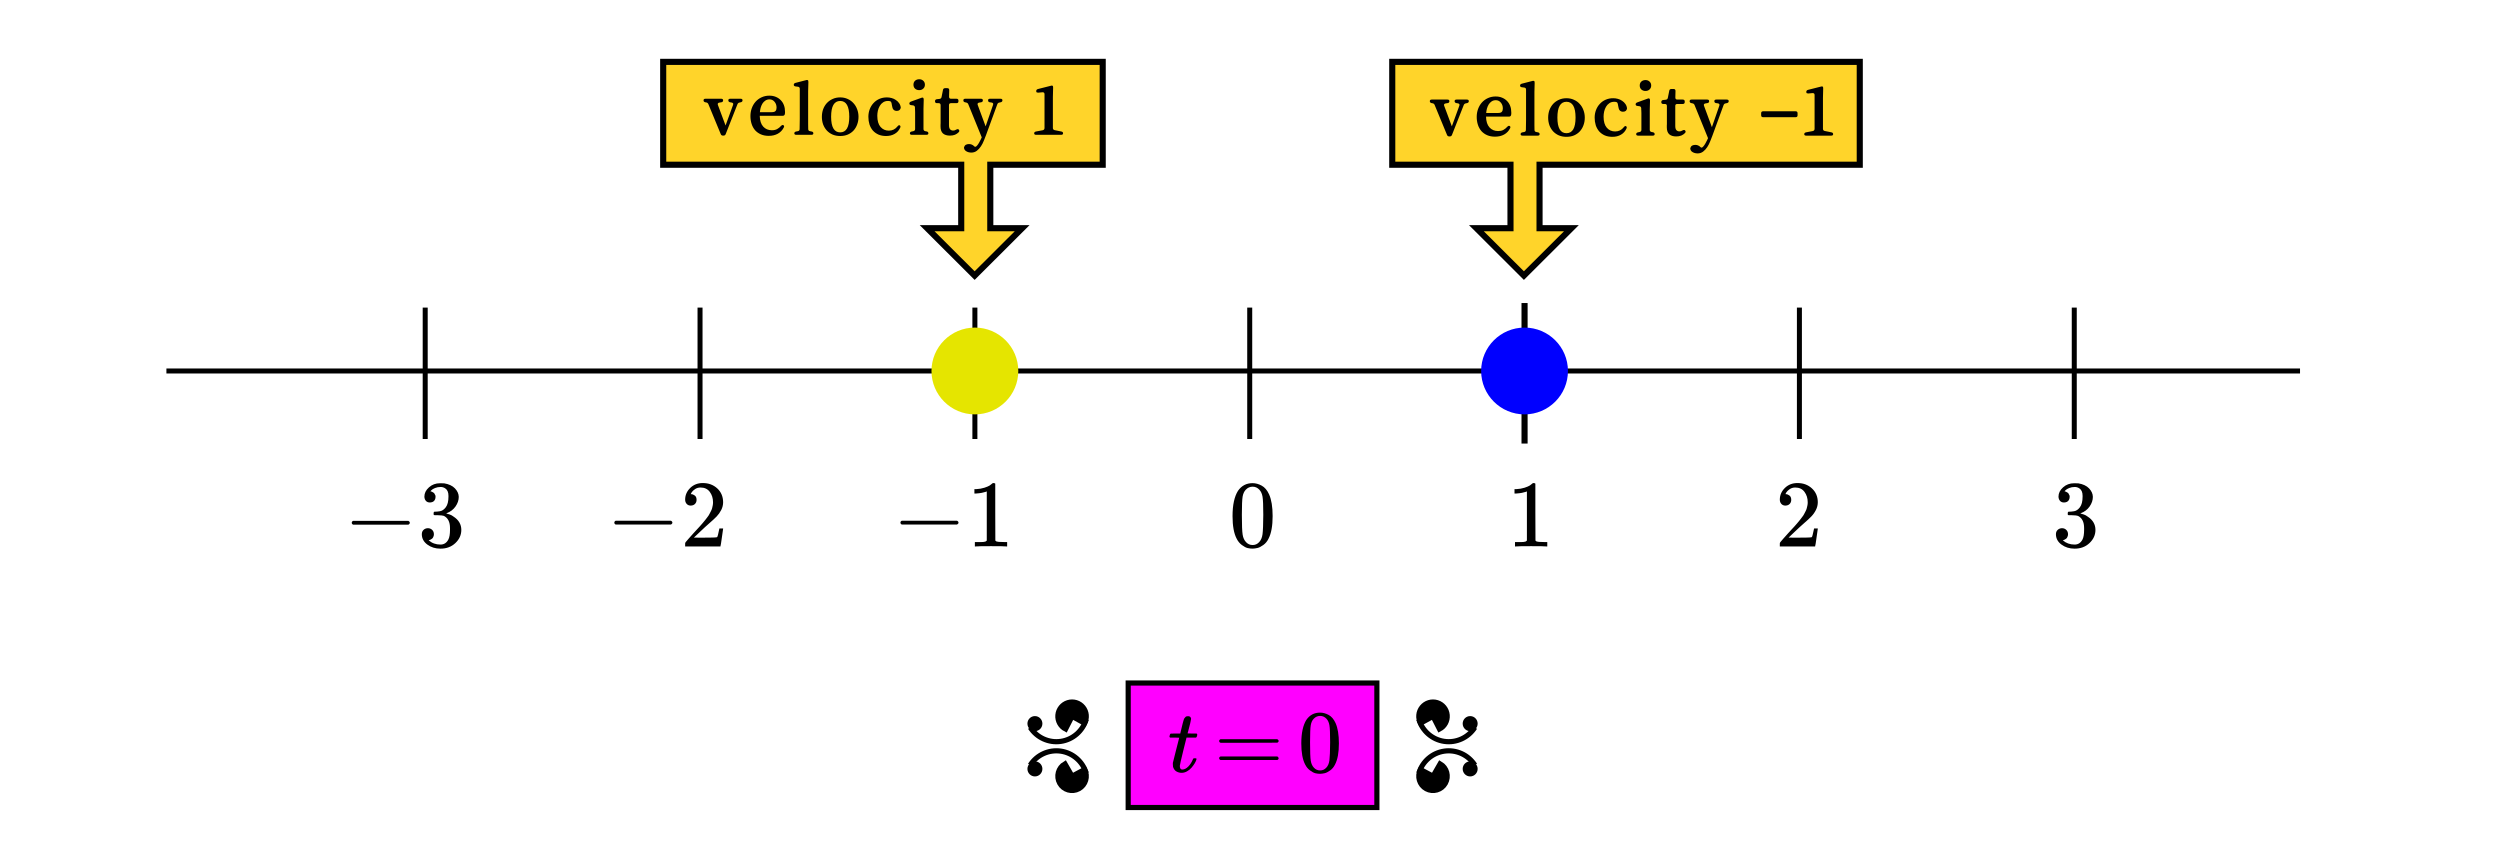
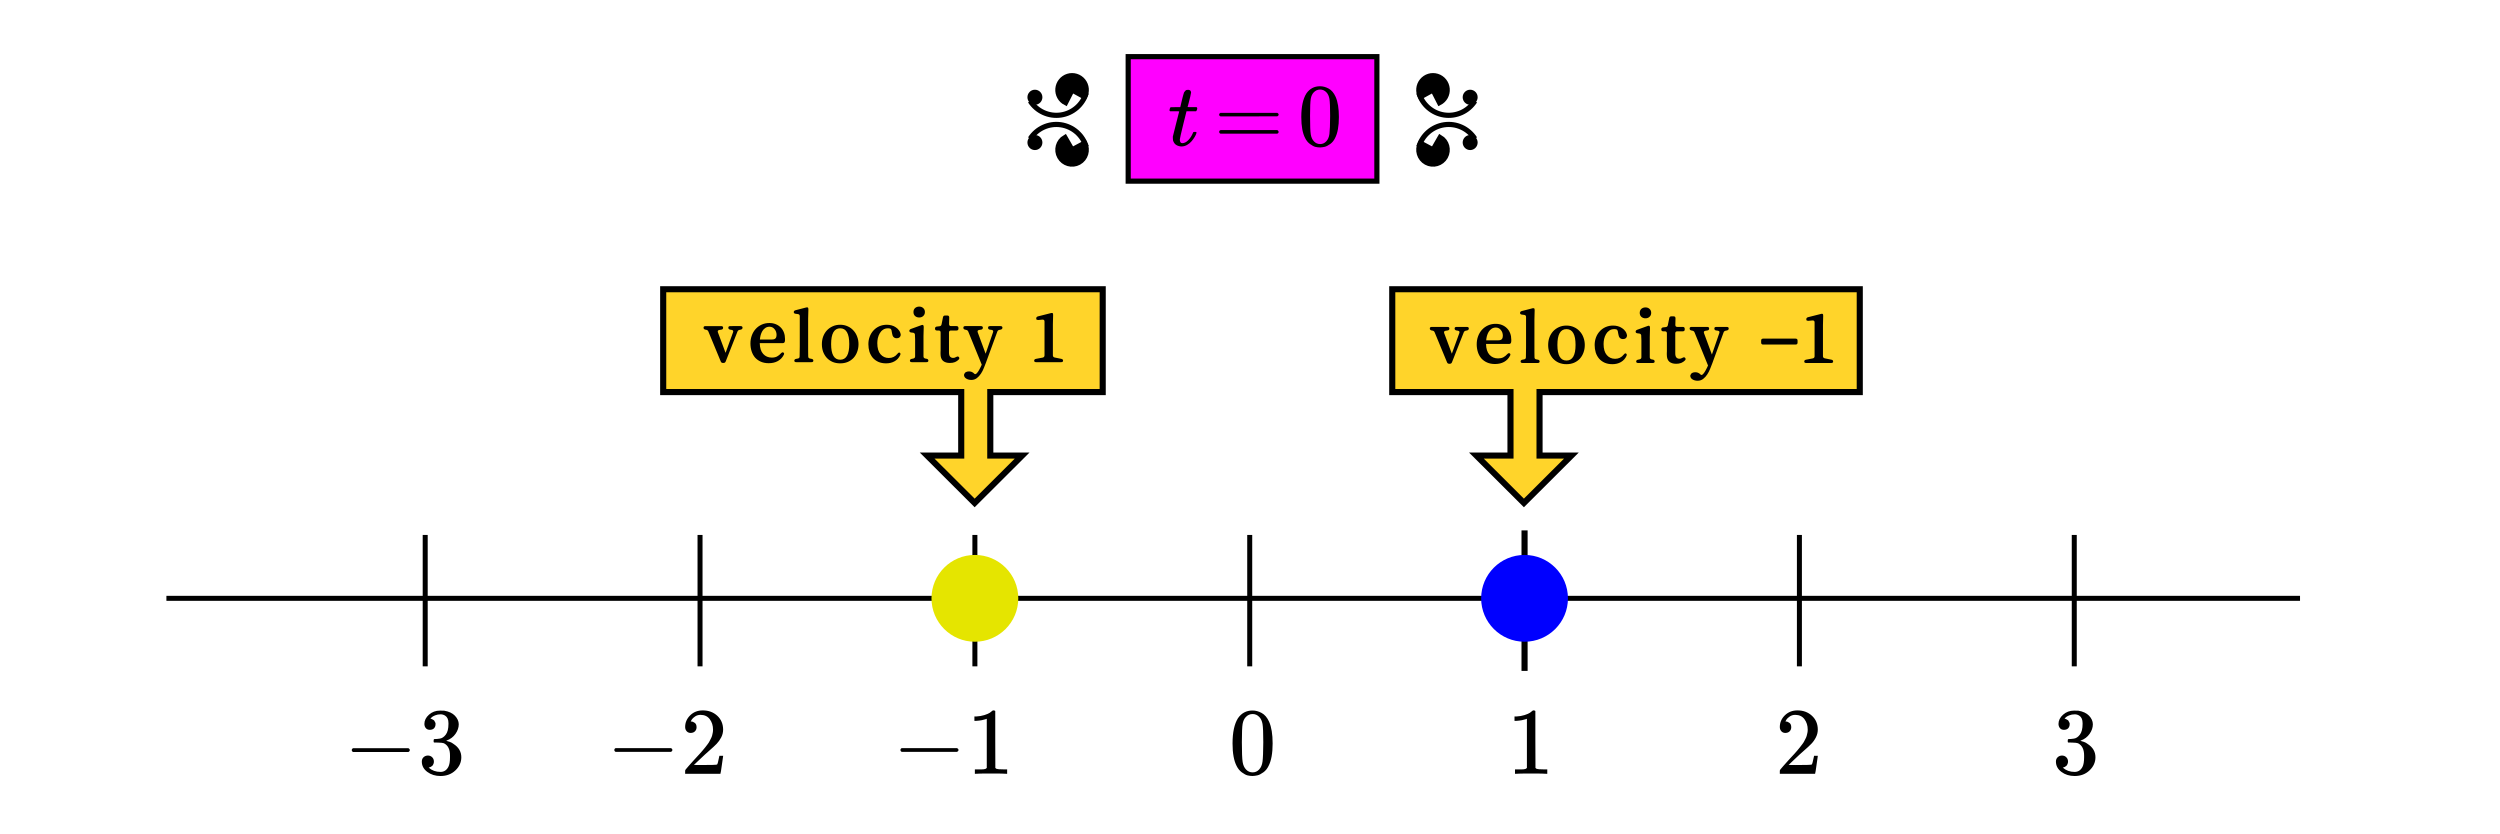
- <svg xmlns="http://www.w3.org/2000/svg" width="450" height="155" viewBox="0 -60 450 155">
-   <path d="M250.604-48.862h84.154v18.512h-57.64v11.428h5.734l-8.55 8.529-8.55-8.529h6.136V-30.35h-21.284z" style="fill:#ffd42a;stroke:#000;stroke-width:1.1" />
-   <path d="M17.195 14.156v-.058q0-.06.063-.091h2.634q.068.036.068.09 0 .055-.068.091h-2.634q-.063-.032-.063-.09zm3.722-1.024q-.123 0-.19-.077-.069-.077-.073-.2 0-.25.218-.444.217-.195.525-.195.16 0 .2.004.335.055.512.24.177.187.182.404 0 .236-.154.458-.155.222-.427.322l-.013.01q0 .004.04.013.041.009.132.04.09.032.172.096.372.24.372.635 0 .358-.281.625-.281.268-.712.268-.363 0-.626-.195-.262-.195-.262-.494 0-.127.081-.204.082-.078.204-.082.127 0 .209.082.081.081.081.204 0 .05-.013.09-.014.041-.032.073-.018.032-.05.054-.032.023-.054.036-.023.014-.046.019-.022.004-.036.013l-.018.005q.231.204.562.204.25 0 .376-.24.078-.15.078-.458v-.091q0-.43-.29-.576-.069-.027-.277-.032l-.19-.004-.014-.01q-.01-.013-.01-.072 0-.081.037-.081.127 0 .263-.023.154-.023.281-.19.127-.168.127-.508v-.037q0-.258-.159-.358-.1-.063-.213-.063-.145 0-.267.05-.123.05-.173.104l-.05.054h.014q.014.005.036.01.023.004.046.022.022.018.054.032.032.013.046.05.013.036.036.068.022.031.013.09 0 .1-.063.177-.064.077-.204.082zM29.7 14.15v-.058q0-.06.063-.09h2.634q.068.035.068.09 0 .054-.068.09h-2.634q-.063-.031-.063-.09Zm3.64-.87q-.122 0-.194-.081-.073-.082-.073-.2 0-.322.24-.558.24-.235.599-.235.412 0 .689.254.276.253.281.657 0 .195-.09.372-.091.177-.218.308-.127.132-.363.336-.163.14-.453.417l-.268.254.345.004q.711 0 .757-.023.032-.009.109-.403v-.014h.181v.014q-.005.014-.059.412-.054.4-.068.418v.013h-1.682v-.14q0-.032.027-.068.027-.037.136-.159.132-.145.227-.254l.154-.168.154-.167.132-.15q.09-.104.127-.154.036-.05.104-.136.068-.086.095-.145.027-.06.068-.132.04-.072.06-.145.017-.072.03-.136.014-.063.014-.15 0-.285-.154-.494-.154-.208-.44-.208-.15 0-.263.077-.113.077-.158.15-.046.072-.046.086 0 .004.023.004.082 0 .168.064.086.063.086.208 0 .113-.073.19-.072.078-.204.082zM43.326 14.15v-.058q0-.06.063-.09h2.634q.068.035.068.09 0 .054-.068.09H43.39q-.063-.031-.063-.09zm4.112-1.545-.059.022q-.063.023-.181.046-.118.022-.263.031h-.086v-.208h.086q.213-.01.394-.068.182-.06.254-.109.073-.05.127-.1.01-.013.054-.013.041 0 .078.027v1.355l.004 1.36q.032.032.054.041.023.01.11.019.085.009.28.009h.118v.208h-.05q-.095-.013-.72-.013-.617 0-.712.013h-.055v-.208h.29q.073 0 .114-.005.04-.004.072-.013.032-.01.037-.01.004 0 .027-.022.022-.023.027-.018z" style="stroke-width:1.111" transform="translate(-1.673 -19.185) scale(3.7795)" />
-   <path d="M371.522 48.332q-.46 0-.718-.29-.257-.292-.276-.757 0-.945.824-1.678.824-.737 1.988-.737.601 0 .756.015 1.266.208 1.935.907.67.707.684 1.527 0 .892-.582 1.731-.582.84-1.61 1.217l-.053.038q0 .015.155.05.151.033.495.15.344.121.654.363 1.406.907 1.406 2.4 0 1.353-1.066 2.362-1.058 1.013-2.687 1.013-1.372 0-2.366-.737t-.994-1.867q0-.48.31-.77.306-.296.771-.31.48 0 .786.31.31.305.31.77 0 .19-.053.34-.049.155-.12.276-.069.121-.19.204-.117.087-.204.136-.087.053-.17.072-.087.015-.136.05l-.072.018q.877.771 2.128.771.945 0 1.421-.907.291-.567.291-1.73v-.345q0-1.625-1.096-2.177-.257-.102-1.047-.12l-.718-.016-.053-.038q-.034-.049-.034-.272 0-.306.14-.306.48 0 .994-.087.582-.087 1.058-.718.484-.635.484-1.92v-.14q0-.975-.6-1.353-.379-.238-.806-.238-.548 0-1.013.19-.46.188-.65.392l-.189.204h.053q.05.02.136.038.087.015.17.083.087.068.208.121.121.05.17.19.053.135.136.256.087.117.053.34 0 .378-.238.67-.242.29-.77.31zM321.38 48.892q-.465 0-.737-.307-.276-.31-.276-.756 0-1.217.907-2.108.91-.889 2.268-.889 1.557 0 2.6.96 1.047.957 1.062 2.483 0 .737-.34 1.406-.34.67-.824 1.165-.48.498-1.372 1.27-.616.529-1.712 1.575l-1.01.96 1.3.016q2.692 0 2.862-.087.12-.034.416-1.523v-.053h.68v.053q-.015.049-.223 1.557-.204 1.511-.257 1.58v.049h-6.357v-.53q0-.12.106-.257.102-.14.514-.604.495-.544.854-.956l.582-.635.586-.632.495-.566q.34-.394.48-.583.136-.189.393-.514t.363-.548q.102-.226.257-.498.15-.273.219-.548.072-.273.12-.515.054-.238.054-.566 0-1.078-.582-1.868-.582-.786-1.663-.786-.567 0-.994.291-.427.291-.601.567-.17.272-.17.325 0 .015.087.015.306 0 .63.242.326.238.326.786 0 .428-.272.719-.276.294-.771.31zM274.843 46.34l-.227.083q-.238.087-.68.174-.446.083-.994.118h-.33v-.787h.33q.805-.037 1.489-.257.684-.226.96-.412.272-.189.48-.378.034-.049.204-.049.155 0 .29.102v5.122l.02 5.14q.12.12.204.155.087.037.416.071.32.035 1.058.035h.446v.786h-.19q-.358-.05-2.72-.05-2.332 0-2.695.05h-.204v-.786h1.096q.276 0 .43-.02.152-.015.273-.049.12-.037.136-.037.019 0 .106-.083.083-.087.102-.068zM222.833 46.238q.96-1.387 2.623-1.387.824 0 1.644.446.824.446 1.338 1.576.635 1.421.635 3.908 0 2.657-.737 4.06-.34.718-.945 1.148-.597.431-1.043.53-.446.105-.873.12-.446 0-.892-.102t-1.047-.548q-.597-.446-.941-1.149-.737-1.402-.737-4.059 0-2.982.975-4.543zm3.855-.204q-.51-.548-1.213-.548-.718 0-1.236.548-.427.446-.567 1.232-.136.79-.136 3.292 0 2.706.14 3.564.136.858.616 1.353.48.514 1.183.514.684 0 1.164-.514.495-.514.616-1.436.12-.926.136-3.48 0-2.484-.136-3.274t-.567-1.25z" style="stroke-width:3.78" transform="translate(0 -17.884)" />
-   <path d="M29.954 6.777h384.05M76.536-4.633v23.652m49.47-23.653V19.02M175.48-4.634V19.02m49.47-23.653V19.02" style="fill:#e5f6ff;stroke:#000;stroke-width:.9;stroke-dasharray:none" />
-   <path d="M274.42-5.454V19.84" style="fill:#e5f6ff;stroke:#000;stroke-width:1.1;stroke-dasharray:none" />
-   <path d="M323.893-4.634V19.02m49.474-23.653V19.02" style="fill:#e5f6ff;stroke:#000;stroke-width:.9;stroke-dasharray:none" />
-   <circle cx="175.48" cy="6.777" r="7.812" style="fill:#e5e500;fill-opacity:1;stroke:none;stroke-width:1.8;stroke-miterlimit:2;stroke-dasharray:none" />
-   <circle cx="274.419" cy="6.777" r="7.812" style="fill:#00f;fill-opacity:1;stroke:none;stroke-width:1.8;stroke-miterlimit:2;stroke-dasharray:none" />
-   <ellipse cx="-264.63" cy="70.252" rx="1.347" ry="1.356" style="display:inline;fill:#000;stroke:none;stroke-width:.93;stroke-miterlimit:2" transform="scale(-1 1)" />
-   <path d="M-259.108 71.234a2.559 2.577 0 0 1-1.382-2.518 2.559 2.577 0 0 1 1.796-2.238 2.559 2.577 0 0 1 2.735.833 2.559 2.577 0 0 1 .263 2.865l-2.245-1.235z" style="display:inline;fill:#000;stroke:#000;stroke-width:.93;stroke-miterlimit:2" transform="scale(-1 1)" />
-   <path d="M-255.395 69.48a5.611 5.65 0 0 1-4.577 3.969 5.611 5.65 0 0 1-5.501-2.513" style="display:inline;fill:none;stroke:#000;stroke-width:.93;stroke-miterlimit:2" transform="scale(-1 1)" />
-   <ellipse cx="-264.63" cy="-78.402" rx="1.347" ry="1.356" style="display:inline;fill:#000;stroke:none;stroke-width:.93;stroke-miterlimit:2" transform="scale(-1)" />
-   <path d="M-259.223-77.483a2.559 2.577 0 0 1-.949-3.492 2.559 2.577 0 0 1 3.455-1 2.559 2.577 0 0 1 1.038 3.466l-2.262-1.204z" style="display:inline;fill:#000;stroke:#000;stroke-width:.93;stroke-miterlimit:2" transform="scale(-1)" />
-   <path d="M-255.395-79.174a5.611 5.65 0 0 1-4.577 3.97 5.611 5.65 0 0 1-5.501-2.514" style="display:inline;fill:none;stroke:#000;stroke-width:.93;stroke-miterlimit:2" transform="scale(-1)" />
-   <ellipse cx="186.284" cy="70.252" rx="1.347" ry="1.356" style="display:inline;fill:#000;stroke:none;stroke-width:.93;stroke-miterlimit:2" />
-   <path d="M191.806 71.234a2.559 2.577 0 0 1-1.382-2.518 2.559 2.577 0 0 1 1.796-2.238 2.559 2.577 0 0 1 2.735.833 2.559 2.577 0 0 1 .263 2.865l-2.245-1.235z" style="display:inline;fill:#000;stroke:#000;stroke-width:.93;stroke-miterlimit:2" />
-   <path d="M195.519 69.48a5.611 5.65 0 0 1-4.578 3.969 5.611 5.65 0 0 1-5.5-2.513" style="display:inline;fill:none;stroke:#000;stroke-width:.93;stroke-miterlimit:2" />
-   <ellipse cx="186.284" cy="-78.402" rx="1.347" ry="1.356" style="display:inline;fill:#000;stroke:none;stroke-width:.93;stroke-miterlimit:2" transform="scale(1 -1)" />
-   <path d="M191.69-77.483a2.559 2.577 0 0 1-.948-3.492 2.559 2.577 0 0 1 3.455-1 2.559 2.577 0 0 1 1.038 3.466l-2.262-1.204z" style="display:inline;fill:#000;stroke:#000;stroke-width:.93;stroke-miterlimit:2" transform="scale(1 -1)" />
-   <path d="M195.519-79.174a5.611 5.65 0 0 1-4.578 3.97 5.611 5.65 0 0 1-5.5-2.514" style="display:inline;fill:none;stroke:#000;stroke-width:.93;stroke-miterlimit:2" transform="scale(1 -1)" />
-   <path d="M119.374-48.862h79.113v18.512h-20.236v11.428h5.734l-8.55 8.529-8.55-8.529h6.135V-30.35h-53.646z" style="fill:#ffd42a;stroke:#000;stroke-width:1.1" />
-   <path d="M133.3-42.227q.356 0 .356.285 0 .284-.327.355l-.213.043q-.256.042-.37.298l-2.117 5.372q-.1.284-.412.284h-.071q-.313 0-.412-.27l-2.231-5.4q-.114-.256-.37-.299l-.17-.028q-.327-.071-.327-.355 0-.285.355-.285h2.814q.355 0 .355.285 0 .312-.327.355l-.355.057q-.384.07-.256.426l1.379 3.695 1.35-3.71q.128-.354-.256-.425l-.27-.043q-.327-.071-.327-.355 0-.285.355-.285zm7.973 2.757q-.057.313-.398.313h-4.121q.028 1.293.625 1.947.597.654 1.55.654.553 0 .937-.2.398-.213.725-.582.156-.17.298-.17.071 0 .128.042.213.142.057.426-.37.725-1.066 1.109-.696.384-1.634.384-.796 0-1.421-.27-.611-.27-1.038-.74-.412-.483-.625-1.136-.213-.654-.213-1.421 0-.74.242-1.407.241-.668.682-1.166.454-.511 1.08-.795.64-.299 1.407-.299.64 0 1.15.213.527.214.896.597.37.37.568.896.2.525.2 1.165v.227q0 .1-.029.213zm-4.49-.34h2.131q.512 0 .682-.214.185-.213.185-.597 0-.64-.37-1.066-.355-.426-.895-.426-.44 0-.767.227-.313.214-.526.555-.199.34-.313.753-.1.398-.128.767zm8.696 3.04q0 .327.313.384l.298.057q.313.057.313.327t-.355.27h-2.714q-.356 0-.356-.27 0-.256.327-.327l.313-.057q.312-.057.312-.384.015-.454.015-.91.014-.454.014-.909v-5.428q0-.327-.327-.37l-.426-.056q-.327-.043-.327-.299t.312-.341l1.876-.483q.071-.029.114-.029h.114q.1 0 .128.029.085.057.085.34l-.043 1.65v5.897q.014.455.014.91zm5.756-5.698q.739 0 1.35.284.61.27 1.037.753.44.47.668 1.109.242.625.242 1.35 0 .739-.242 1.378-.227.625-.654 1.094-.426.455-1.037.725-.611.256-1.364.256-.753 0-1.364-.256-.611-.27-1.038-.725-.426-.469-.668-1.094-.227-.64-.227-1.378 0-.725.227-1.365.242-.639.668-1.108.44-.469 1.038-.739.61-.284 1.364-.284zm0 .64q-1.634 0-1.634 2.842 0 2.813 1.634 2.813t1.634-2.813q0-2.843-1.634-2.843zm10.317 4.575q.156-.213.298-.213.043 0 .1.029.213.127.085.426-.327.725-.995 1.108-.653.384-1.549.384-.767 0-1.364-.256-.597-.27-1.009-.725-.398-.469-.61-1.094-.2-.64-.2-1.378 0-.725.242-1.365.241-.639.682-1.108.44-.483 1.052-.753.61-.27 1.364-.27.426 0 .838.114.427.113.768.355.355.227.596.582.242.342.285.796-.1.583-.725.583-.725 0-.839-.881l-.099-.54q-.057-.256-.242-.313-.17-.057-.383-.057-.526 0-.896.256-.37.242-.596.64-.228.383-.342.866-.099.47-.099.91 0 1.336.583 2.004.582.668 1.492.668.966 0 1.563-.768zm4.675.498q.015.298.327.37l.242.042q.312.07.312.34t-.355.27h-2.615q-.355 0-.355-.27 0-.255.327-.326l.284-.057q.313-.07.327-.37V-39.781q0-.228-.014-.427-.014-.113-.014-.227v-.227q-.029-.327-.341-.37l-.342-.042q-.326-.043-.326-.299 0-.227.284-.341l1.847-.668q.071-.028.128-.043.057-.014.114-.014.07 0 .114.043.099.085.099.341l-.043 1.62zm-.767-7.02q-.455 0-.753-.27-.284-.27-.284-.711 0-.44.284-.71.298-.27.753-.27.44 0 .725.27.298.27.298.71 0 .44-.298.71-.285.27-.725.27zm6.665 7.105q.156-.085.27-.085.114 0 .199.1.185.226-.029.454-.27.284-.668.455-.383.156-.923.156-.782 0-1.237-.384-.44-.398-.44-1.236v-.327q0-.156.014-.298v-3.24q0-.356-.355-.356h-.299q-.355 0-.355-.34 0-.328.327-.37l.497-.057q.299-.043.356-.341l.255-1.28q.057-.312.384-.312h.398q.341 0 .341.355l-.028 1.194q0 .355.355.355h.98q.356 0 .356.356v.085q0 .355-.355.355h-.995q-.356 0-.356.356v3.595q0 .526.2.753.213.227.54.227.113 0 .255-.028.157-.043.313-.142zm7.958-5.557q.355 0 .355.285 0 .284-.327.355l-.213.043q-.284.042-.383.312l-2.033 5.557q-.156.44-.383.98-.213.554-.526 1.023-.313.484-.74.81-.425.327-.994.327-.54 0-.938-.256-.383-.241-.383-.682.099-.327.34-.469.242-.128.555-.128.256 0 .483.086.242.085.526.37.042.042.113.042.157 0 .342-.228.184-.213.355-.511.17-.284.298-.569.142-.284.185-.397l-2.43-5.969q-.1-.242-.37-.298l-.199-.043q-.312-.057-.312-.355 0-.285.355-.285h2.8q.355 0 .355.285 0 .312-.327.355l-.341.057q-.384.07-.256.426l1.421 3.851 1.336-3.865q.128-.355-.256-.426l-.312-.043q-.327-.043-.327-.355 0-.285.355-.285zm9.436 5.287q.014.298.327.37l1.194.241q.312.057.312.327t-.355.27h-4.49q-.356 0-.356-.27 0-.256.327-.327l1.208-.227q.312-.071.327-.384v-6.11q0-.342-.341-.342h-.029l-.753.071q-.156 0-.27-.042-.1-.057-.1-.242 0-.284.313-.37l2.302-.582q.071-.029.114-.029h.114q.1 0 .128.029.07.07.07.34l-.042 1.678z" aria-label="velocity 1" style="font-size:14.211px;line-height:1.2;font-family:&quot;Song Myung&quot;;-inkscape-font-specification:&quot;Song Myung&quot;;text-align:center;letter-spacing:.711px;text-anchor:middle;stroke-width:.497;stroke-miterlimit:2" />
-   <path d="M311.429-38.534c.009.198.118.322.327.369l1.193.242c.209.038.313.146.313.326 0 .18-.118.27-.355.27h-4.49c-.238 0-.356-.09-.356-.27 0-.17.109-.279.327-.326l1.208-.228c.208-.047.317-.175.326-.383v-6.111c0-.228-.113-.341-.34-.341h-.03l-.752.07a.77.77 0 0 1-.27-.042c-.067-.038-.1-.118-.1-.241 0-.19.104-.313.313-.37l2.302-.582a.328.328 0 0 1 .114-.029h.113c.067 0 .11.01.128.029.048.047.071.16.071.34l-.042 1.677zM300.658-40.646c-.237 0-.355-.119-.355-.355v-.356c0-.237.118-.355.355-.355h5.846c.237 0 .355.118.355.355V-41c0 .236-.118.355-.355.355zM294.11-43.82c.237 0 .356.094.356.283 0 .19-.11.308-.327.356l-.213.042a.455.455 0 0 0-.384.313l-2.032 5.556c-.104.294-.232.62-.384.98-.142.37-.317.711-.525 1.024a3.197 3.197 0 0 1-.74.81 1.589 1.589 0 0 1-.994.327c-.36 0-.673-.085-.938-.256a.763.763 0 0 1-.384-.682c.066-.218.18-.374.341-.469.161-.085.346-.128.554-.128.171 0 .332.029.484.085.16.057.336.18.525.37a.154.154 0 0 0 .114.043c.104 0 .218-.076.341-.228.123-.142.242-.312.355-.511.114-.19.214-.38.299-.569.095-.19.156-.322.185-.398l-2.43-5.968a.48.48 0 0 0-.37-.299l-.199-.042c-.208-.038-.313-.157-.313-.356 0-.19.119-.284.356-.284h2.8c.236 0 .355.095.355.284 0 .209-.11.327-.327.356l-.341.056c-.256.048-.341.19-.256.427l1.421 3.85 1.336-3.864c.085-.237 0-.38-.256-.427l-.313-.042c-.218-.029-.326-.147-.326-.356 0-.19.118-.284.355-.284zM286.153-38.264a.586.586 0 0 1 .27-.086c.075 0 .142.033.198.1.124.151.114.303-.028.455-.18.189-.403.34-.668.454a2.447 2.447 0 0 1-.924.157c-.52 0-.933-.128-1.236-.384-.294-.265-.44-.677-.44-1.236v-.327c0-.105.005-.204.014-.299v-3.24c0-.237-.119-.355-.356-.355h-.298c-.237 0-.355-.114-.355-.341 0-.218.109-.341.327-.37l.497-.056c.199-.029.317-.143.355-.342l.256-1.279c.038-.208.166-.312.384-.312h.398c.227 0 .34.118.34.355l-.028 1.194c0 .237.119.355.356.355h.98c.237 0 .355.119.355.355v.086c0 .236-.118.355-.355.355h-.995c-.236 0-.355.118-.355.355v3.596c0 .35.066.601.2.753a.708.708 0 0 0 .54.227c.075 0 .16-.01.255-.028.104-.029.208-.076.313-.142zM279.488-45.37a1.08 1.08 0 0 1-.754-.27c-.189-.18-.284-.417-.284-.71 0-.294.095-.531.284-.711.2-.18.45-.27.754-.27.293 0 .535.09.724.27.2.18.299.417.299.71 0 .294-.1.531-.299.711-.19.18-.43.27-.724.27zM280.255-38.35c.009.2.118.322.327.37l.241.042c.209.048.313.161.313.341 0 .18-.118.27-.355.27h-2.615c-.237 0-.355-.09-.355-.27 0-.17.109-.279.327-.326l.284-.057c.208-.048.317-.17.327-.37v-3.027c0-.151-.005-.293-.015-.426a1.928 1.928 0 0 1-.014-.227v-.228c-.019-.218-.132-.34-.34-.37l-.342-.042c-.218-.028-.327-.128-.327-.298 0-.152.095-.266.284-.341l1.848-.668c.047-.02.09-.033.128-.043a.466.466 0 0 1 .113-.014c.048 0 .086.014.114.043.066.056.1.17.1.34l-.043 1.62zM275.58-38.847c.104-.142.203-.213.298-.213a.23.23 0 0 1 .1.028c.142.085.17.228.085.426-.218.484-.55.853-.995 1.109-.436.256-.952.384-1.549.384-.512 0-.966-.086-1.364-.256a3.024 3.024 0 0 1-1.01-.725 3.335 3.335 0 0 1-.61-1.094 4.618 4.618 0 0 1-.2-1.379c0-.483.081-.938.242-1.364.161-.426.389-.796.683-1.108a3.103 3.103 0 0 1 1.051-.753 3.34 3.34 0 0 1 1.364-.27c.285 0 .564.037.839.113.284.076.54.194.767.355.237.152.436.346.597.583.161.227.256.493.284.796-.066.388-.308.583-.724.583-.484 0-.763-.294-.839-.882l-.1-.54c-.037-.17-.118-.274-.241-.312a1.21 1.21 0 0 0-.384-.057c-.35 0-.649.085-.895.256a1.843 1.843 0 0 0-.597.64 3.067 3.067 0 0 0-.34.866 4.38 4.38 0 0 0-.1.91c0 .89.194 1.558.582 2.003.389.446.886.668 1.492.668.645 0 1.166-.255 1.564-.767zM265.262-44.062c.493 0 .943.094 1.35.284.408.18.754.43 1.038.753.294.313.516.682.668 1.108.16.417.241.867.241 1.35 0 .493-.08.953-.241 1.379-.152.417-.37.781-.654 1.094-.284.303-.63.545-1.037.725-.408.17-.862.256-1.365.256a3.5 3.5 0 0 1-1.364-.256 3.144 3.144 0 0 1-1.037-.725 3.465 3.465 0 0 1-.668-1.094 4.085 4.085 0 0 1-.227-1.379c0-.483.075-.938.227-1.364a3.43 3.43 0 0 1 .668-1.108 3.24 3.24 0 0 1 1.037-.74c.408-.189.862-.283 1.364-.283zm0 .639c-1.089 0-1.634.947-1.634 2.842 0 1.876.545 2.814 1.634 2.814 1.09 0 1.635-.938 1.635-2.814 0-1.895-.545-2.842-1.634-2.842zM259.507-38.364c0 .218.104.346.313.384l.298.057c.209.038.313.146.313.326 0 .18-.119.27-.355.27h-2.715c-.237 0-.355-.09-.355-.27 0-.17.109-.279.327-.326l.312-.057c.209-.038.313-.166.313-.384.01-.303.014-.606.014-.91.01-.303.014-.606.014-.909v-5.428c0-.218-.108-.342-.326-.37l-.427-.057c-.218-.028-.327-.128-.327-.298 0-.17.105-.284.313-.341l1.876-.483a.328.328 0 0 1 .114-.029h.113c.067 0 .11.01.128.029.057.037.086.151.086.34l-.043 1.65v5.897c.009.303.014.606.014.91zM255.3-41.064c-.037.208-.17.313-.397.313h-4.121c.018.862.227 1.51.625 1.947.398.435.914.653 1.549.653.37 0 .682-.066.938-.199.265-.142.507-.336.725-.582.104-.114.203-.17.298-.17.047 0 .09.013.128.042.142.094.16.237.057.426a2.564 2.564 0 0 1-1.066 1.109c-.464.255-1.01.383-1.634.383-.53 0-1.005-.09-1.421-.27a3.046 3.046 0 0 1-1.038-.739 3.312 3.312 0 0 1-.625-1.137 4.56 4.56 0 0 1-.213-1.42c0-.493.08-.962.241-1.408.161-.445.389-.833.682-1.165a3.286 3.286 0 0 1 2.487-1.094c.427 0 .81.07 1.151.213.35.142.65.341.896.597.246.246.435.545.568.895.133.35.199.74.199 1.165v.228a.86.86 0 0 1-.028.213zm-4.49-.341h2.132c.34 0 .568-.071.682-.213.123-.142.185-.341.185-.597 0-.426-.124-.782-.37-1.066a1.117 1.117 0 0 0-.895-.426c-.294 0-.55.076-.768.227a1.841 1.841 0 0 0-.525.554 3.15 3.15 0 0 0-.313.754 4.631 4.631 0 0 0-.128.767zM247.328-43.82c.237 0 .356.094.356.283 0 .19-.11.308-.327.356l-.213.042a.474.474 0 0 0-.37.299l-2.117 5.371c-.067.19-.204.285-.412.285h-.071c-.209 0-.346-.09-.413-.27l-2.23-5.4a.474.474 0 0 0-.37-.299l-.17-.028c-.219-.048-.328-.166-.328-.356 0-.19.119-.284.356-.284h2.814c.236 0 .355.095.355.284 0 .209-.11.327-.327.356l-.355.056c-.256.048-.341.19-.256.427l1.378 3.695 1.35-3.71c.086-.236 0-.378-.255-.426l-.27-.042c-.218-.048-.327-.166-.327-.356 0-.19.118-.284.355-.284z" style="font-size:14.211px;line-height:1.2;font-family:&quot;Song Myung&quot;;-inkscape-font-specification:&quot;Song Myung&quot;;text-align:center;letter-spacing:.711px;text-anchor:middle;stroke-width:.497;stroke-miterlimit:2" transform="translate(16.703 1.742)" />
-   <path d="M203.78 62.943h44.765v22.41H203.78z" style="fill:#f0f;stroke:#000;stroke-width:.93;stroke-miterlimit:2" transform="translate(-.706)" />
+ <svg xmlns="http://www.w3.org/2000/svg" width="450" height="150" viewBox="0 -60 450 150">
+   <path d="M250.604-7.939h84.154v18.512h-57.64v11.429h5.734l-8.55 8.528-8.55-8.528h6.136v-11.43h-21.284z" style="fill:#ffd42a;stroke:#000;stroke-width:1.1" />
+   <path d="M17.195 14.156v-.058q0-.06.063-.091h2.634q.068.036.068.09 0 .055-.068.091h-2.634q-.063-.032-.063-.09zm3.722-1.024q-.123 0-.19-.077-.069-.077-.073-.2 0-.25.218-.444.217-.195.525-.195.16 0 .2.004.335.055.512.24.177.187.182.404 0 .236-.154.458-.155.222-.427.322l-.013.01q0 .004.04.013.041.009.132.04.09.032.172.096.372.24.372.635 0 .358-.281.625-.281.268-.712.268-.363 0-.626-.195-.262-.195-.262-.494 0-.127.081-.204.082-.078.204-.082.127 0 .209.082.081.081.081.204 0 .05-.013.09-.014.041-.032.073-.018.032-.05.054-.032.023-.054.036-.023.014-.046.019-.022.004-.036.013l-.018.005q.231.204.562.204.25 0 .376-.24.078-.15.078-.458v-.091q0-.43-.29-.576-.069-.027-.277-.032l-.19-.004-.014-.01q-.01-.013-.01-.072 0-.081.037-.081.127 0 .263-.023.154-.023.281-.19.127-.168.127-.508v-.037q0-.258-.159-.358-.1-.063-.213-.063-.145 0-.267.05-.123.05-.173.104l-.05.054h.014q.014.005.036.01.023.004.046.022.022.018.054.032.032.013.046.05.013.036.036.068.022.031.013.09 0 .1-.063.177-.064.077-.204.082zM29.7 14.15v-.058q0-.06.063-.09h2.634q.068.035.068.09 0 .054-.068.09h-2.634q-.063-.031-.063-.09Zm3.64-.87q-.122 0-.194-.081-.073-.082-.073-.2 0-.322.24-.558.24-.235.599-.235.412 0 .689.254.276.253.281.657 0 .195-.09.372-.091.177-.218.308-.127.132-.363.336-.163.14-.453.417l-.268.254.345.004q.711 0 .757-.023.032-.009.109-.403v-.014h.181v.014q-.005.014-.059.412-.054.4-.068.418v.013h-1.682v-.14q0-.032.027-.068.027-.037.136-.159.132-.145.227-.254l.154-.168.154-.167.132-.15q.09-.104.127-.154.036-.05.104-.136.068-.086.095-.145.027-.06.068-.132.04-.072.06-.145.017-.072.03-.136.014-.063.014-.15 0-.285-.154-.494-.154-.208-.44-.208-.15 0-.263.077-.113.077-.158.15-.046.072-.046.086 0 .004.023.004.082 0 .168.064.086.063.086.208 0 .113-.073.19-.072.078-.204.082zM43.326 14.15v-.058q0-.06.063-.09h2.634q.068.035.068.09 0 .054-.068.09H43.39q-.063-.031-.063-.09zm4.112-1.545-.059.022q-.063.023-.181.046-.118.022-.263.031h-.086v-.208h.086q.213-.01.394-.068.182-.06.254-.109.073-.05.127-.1.01-.013.054-.013.041 0 .078.027v1.355l.004 1.36q.032.032.054.041.023.01.11.019.085.009.28.009h.118v.208h-.05q-.095-.013-.72-.013-.617 0-.712.013h-.055v-.208h.29q.073 0 .114-.005.04-.004.072-.013.032-.01.037-.01.004 0 .027-.022.022-.023.027-.018z" style="stroke-width:1.111" transform="translate(-1.673 21.738) scale(3.7795)" />
+   <path d="M371.522 48.332q-.46 0-.718-.29-.257-.292-.276-.757 0-.945.824-1.678.824-.737 1.988-.737.601 0 .756.015 1.266.208 1.935.907.67.707.684 1.527 0 .892-.582 1.731-.582.84-1.61 1.217l-.053.038q0 .015.155.05.151.033.495.15.344.121.654.363 1.406.907 1.406 2.4 0 1.353-1.066 2.362-1.058 1.013-2.687 1.013-1.372 0-2.366-.737t-.994-1.867q0-.48.31-.77.306-.296.771-.31.48 0 .786.31.31.305.31.77 0 .19-.053.34-.049.155-.12.276-.069.121-.19.204-.117.087-.204.136-.087.053-.17.072-.087.015-.136.05l-.072.018q.877.771 2.128.771.945 0 1.421-.907.291-.567.291-1.73v-.345q0-1.625-1.096-2.177-.257-.102-1.047-.12l-.718-.016-.053-.038q-.034-.049-.034-.272 0-.306.14-.306.48 0 .994-.087.582-.087 1.058-.718.484-.635.484-1.92v-.14q0-.975-.6-1.353-.379-.238-.806-.238-.548 0-1.013.19-.46.188-.65.392l-.189.204h.053q.05.02.136.038.087.015.17.083.087.068.208.121.121.05.17.19.053.135.136.256.087.117.053.34 0 .378-.238.67-.242.29-.77.31zM321.38 48.892q-.465 0-.737-.307-.276-.31-.276-.756 0-1.217.907-2.108.91-.889 2.268-.889 1.557 0 2.6.96 1.047.957 1.062 2.483 0 .737-.34 1.406-.34.67-.824 1.165-.48.498-1.372 1.27-.616.529-1.712 1.575l-1.01.96 1.3.016q2.692 0 2.862-.087.12-.034.416-1.523v-.053h.68v.053q-.015.049-.223 1.557-.204 1.511-.257 1.58v.049h-6.357v-.53q0-.12.106-.257.102-.14.514-.604.495-.544.854-.956l.582-.635.586-.632.495-.566q.34-.394.48-.583.136-.189.393-.514t.363-.548q.102-.226.257-.498.15-.273.219-.548.072-.273.12-.515.054-.238.054-.566 0-1.078-.582-1.868-.582-.786-1.663-.786-.567 0-.994.291-.427.291-.601.567-.17.272-.17.325 0 .015.087.015.306 0 .63.242.326.238.326.786 0 .428-.272.719-.276.294-.771.31zM274.843 46.34l-.227.083q-.238.087-.68.174-.446.083-.994.118h-.33v-.787h.33q.805-.037 1.489-.257.684-.226.96-.412.272-.189.48-.378.034-.049.204-.049.155 0 .29.102v5.122l.02 5.14q.12.12.204.155.087.037.416.071.32.035 1.058.035h.446v.786h-.19q-.358-.05-2.72-.05-2.332 0-2.695.05h-.204v-.786h1.096q.276 0 .43-.02.152-.015.273-.049.12-.037.136-.037.019 0 .106-.083.083-.087.102-.068zM222.833 46.238q.96-1.387 2.623-1.387.824 0 1.644.446.824.446 1.338 1.576.635 1.421.635 3.908 0 2.657-.737 4.06-.34.718-.945 1.148-.597.431-1.043.53-.446.105-.873.12-.446 0-.892-.102t-1.047-.548q-.597-.446-.941-1.149-.737-1.402-.737-4.059 0-2.982.975-4.543zm3.855-.204q-.51-.548-1.213-.548-.718 0-1.236.548-.427.446-.567 1.232-.136.79-.136 3.292 0 2.706.14 3.564.136.858.616 1.353.48.514 1.183.514.684 0 1.164-.514.495-.514.616-1.436.12-.926.136-3.48 0-2.484-.136-3.274t-.567-1.25z" style="stroke-width:3.78" transform="translate(0 23.039)" />
+   <path d="M29.954 47.7h384.05M76.536 36.29v23.652m49.47-23.652v23.652M175.48 36.29v23.652m49.47-23.652v23.652" style="fill:#e5f6ff;stroke:#000;stroke-width:.9;stroke-dasharray:none" />
+   <path d="M274.42 35.47v25.292" style="fill:#e5f6ff;stroke:#000;stroke-width:1.1;stroke-dasharray:none" />
+   <path d="M323.893 36.29v23.652m49.474-23.652v23.652" style="fill:#e5f6ff;stroke:#000;stroke-width:.9;stroke-dasharray:none" />
+   <circle cx="175.48" cy="47.7" r="7.812" style="fill:#e5e500;fill-opacity:1;stroke:none;stroke-width:1.8;stroke-miterlimit:2;stroke-dasharray:none" />
+   <circle cx="274.419" cy="47.7" r="7.812" style="fill:#00f;fill-opacity:1;stroke:none;stroke-width:1.8;stroke-miterlimit:2;stroke-dasharray:none" />
+   <g transform="translate(0 -112.747)">
+     <ellipse cx="-264.63" cy="70.252" rx="1.347" ry="1.356" style="display:inline;fill:#000;stroke:none;stroke-width:.93;stroke-miterlimit:2" transform="scale(-1 1)" />
+     <path d="M-259.108 71.234a2.559 2.577 0 0 1-1.382-2.518 2.559 2.577 0 0 1 1.796-2.238 2.559 2.577 0 0 1 2.735.833 2.559 2.577 0 0 1 .263 2.865l-2.245-1.235z" style="display:inline;fill:#000;stroke:#000;stroke-width:.93;stroke-miterlimit:2" transform="scale(-1 1)" />
+     <path d="M-255.395 69.48a5.611 5.65 0 0 1-4.577 3.969 5.611 5.65 0 0 1-5.501-2.513" style="display:inline;fill:none;stroke:#000;stroke-width:.93;stroke-miterlimit:2" transform="scale(-1 1)" />
+     <ellipse cx="-264.63" cy="-78.402" rx="1.347" ry="1.356" style="display:inline;fill:#000;stroke:none;stroke-width:.93;stroke-miterlimit:2" transform="scale(-1)" />
+     <path d="M-259.223-77.483a2.559 2.577 0 0 1-.949-3.492 2.559 2.577 0 0 1 3.455-1 2.559 2.577 0 0 1 1.038 3.466l-2.262-1.204z" style="display:inline;fill:#000;stroke:#000;stroke-width:.93;stroke-miterlimit:2" transform="scale(-1)" />
+     <path d="M-255.395-79.174a5.611 5.65 0 0 1-4.577 3.97 5.611 5.65 0 0 1-5.501-2.514" style="display:inline;fill:none;stroke:#000;stroke-width:.93;stroke-miterlimit:2" transform="scale(-1)" />
+   </g>
+   <g transform="translate(0 -112.747)">
+     <ellipse cx="186.284" cy="70.252" rx="1.347" ry="1.356" style="display:inline;fill:#000;stroke:none;stroke-width:.93;stroke-miterlimit:2" />
+     <path d="M191.806 71.234a2.559 2.577 0 0 1-1.382-2.518 2.559 2.577 0 0 1 1.796-2.238 2.559 2.577 0 0 1 2.735.833 2.559 2.577 0 0 1 .263 2.865l-2.245-1.235z" style="display:inline;fill:#000;stroke:#000;stroke-width:.93;stroke-miterlimit:2" />
+     <path d="M195.519 69.48a5.611 5.65 0 0 1-4.578 3.969 5.611 5.65 0 0 1-5.5-2.513" style="display:inline;fill:none;stroke:#000;stroke-width:.93;stroke-miterlimit:2" />
+     <ellipse cx="186.284" cy="-78.402" rx="1.347" ry="1.356" style="display:inline;fill:#000;stroke:none;stroke-width:.93;stroke-miterlimit:2" transform="scale(1 -1)" />
+     <path d="M191.69-77.483a2.559 2.577 0 0 1-.948-3.492 2.559 2.577 0 0 1 3.455-1 2.559 2.577 0 0 1 1.038 3.466l-2.262-1.204z" style="display:inline;fill:#000;stroke:#000;stroke-width:.93;stroke-miterlimit:2" transform="scale(1 -1)" />
+     <path d="M195.519-79.174a5.611 5.65 0 0 1-4.578 3.97 5.611 5.65 0 0 1-5.5-2.514" style="display:inline;fill:none;stroke:#000;stroke-width:.93;stroke-miterlimit:2" transform="scale(1 -1)" />
+   </g>
+   <path d="M119.374-7.939h79.113v18.512h-20.236v11.429h5.734l-8.55 8.528-8.55-8.528h6.135v-11.43h-53.646z" style="fill:#ffd42a;stroke:#000;stroke-width:1.1" />
+   <path d="M133.3-1.303q.356 0 .356.284t-.327.355l-.213.043q-.256.042-.37.298L130.63 5.05q-.1.284-.412.284h-.071q-.313 0-.412-.27l-2.231-5.4q-.114-.256-.37-.299l-.17-.028q-.327-.071-.327-.355t.355-.284h2.814q.355 0 .355.284 0 .312-.327.355l-.355.057q-.384.07-.256.426l1.379 3.695 1.35-3.709q.128-.355-.256-.426l-.27-.043q-.327-.071-.327-.355t.355-.284zm7.973 2.756q-.057.313-.398.313h-4.121q.028 1.293.625 1.947.597.654 1.55.654.553 0 .937-.2.398-.212.725-.582.156-.17.298-.17.071 0 .128.042.213.142.057.427-.37.724-1.066 1.108-.696.384-1.634.384-.796 0-1.421-.27-.611-.27-1.038-.74-.412-.482-.625-1.136-.213-.654-.213-1.421 0-.74.242-1.407.241-.668.682-1.165.454-.512 1.08-.796.64-.299 1.407-.299.64 0 1.15.213.527.214.896.597.37.37.568.896.2.525.2 1.165v.227q0 .1-.029.213zm-4.49-.34h2.131q.512 0 .682-.214.185-.213.185-.597 0-.64-.37-1.065-.355-.427-.895-.427-.44 0-.767.228-.313.213-.526.554-.199.34-.313.753-.1.398-.128.767zm8.696 3.04q0 .327.313.384l.298.057q.313.057.313.327t-.355.27h-2.714q-.356 0-.356-.27 0-.256.327-.327l.313-.057q.312-.057.312-.383.015-.455.015-.91.014-.455.014-.91v-5.428q0-.327-.327-.37l-.426-.056q-.327-.043-.327-.299t.312-.34l1.876-.484q.071-.028.114-.028h.114q.1 0 .128.028.085.057.085.341l-.043 1.649v5.897q.014.455.014.91zm5.756-5.698q.739 0 1.35.284.61.27 1.037.753.44.47.668 1.109.242.625.242 1.35 0 .739-.242 1.378-.227.626-.654 1.095-.426.454-1.037.724-.611.256-1.364.256-.753 0-1.364-.256-.611-.27-1.038-.724-.426-.47-.668-1.095-.227-.64-.227-1.378 0-.725.227-1.364.242-.64.668-1.109.44-.469 1.038-.739.61-.284 1.364-.284zm0 .64q-1.634 0-1.634 2.842 0 2.813 1.634 2.813t1.634-2.813q0-2.843-1.634-2.843zm10.317 4.575q.156-.213.298-.213.043 0 .1.029.213.128.085.426-.327.725-.995 1.108-.653.384-1.549.384-.767 0-1.364-.256-.597-.27-1.009-.724-.398-.47-.61-1.095-.2-.64-.2-1.378 0-.725.242-1.364.241-.64.682-1.109.44-.483 1.052-.753.61-.27 1.364-.27.426 0 .838.114.427.113.768.355.355.227.596.583.242.34.285.795-.1.583-.725.583-.725 0-.839-.881l-.099-.54q-.057-.256-.242-.313-.17-.057-.383-.057-.526 0-.896.256-.37.242-.596.64-.228.383-.342.867-.099.469-.099.91 0 1.335.583 2.003.582.668 1.492.668.966 0 1.563-.768zm4.675.498q.015.298.327.37l.242.042q.312.07.312.34t-.355.27h-2.615q-.355 0-.355-.27 0-.255.327-.326l.284-.057q.313-.07.327-.37V1.142q0-.228-.014-.427-.014-.113-.014-.227V.26q-.029-.327-.341-.37l-.342-.042q-.326-.043-.326-.299 0-.227.284-.34l1.847-.669q.071-.028.128-.042.057-.015.114-.015.07 0 .114.043.099.085.099.341l-.043 1.62zm-.767-7.02q-.455 0-.753-.27-.284-.27-.284-.711 0-.44.284-.71.298-.27.753-.27.44 0 .725.27.298.27.298.71 0 .44-.298.71-.285.27-.725.27zm6.665 7.105q.156-.085.27-.085.114 0 .199.1.185.227-.029.454-.27.284-.668.455-.383.156-.923.156-.782 0-1.237-.384-.44-.398-.44-1.236v-.327q0-.156.014-.298v-3.24q0-.356-.355-.356h-.299q-.355 0-.355-.34 0-.328.327-.37l.497-.057q.299-.043.356-.341l.255-1.28q.057-.312.384-.312h.398q.341 0 .341.356l-.028 1.193q0 .356.355.356h.98q.356 0 .356.355v.085q0 .355-.355.355h-.995q-.356 0-.356.356v3.595q0 .526.2.753.213.228.54.228.113 0 .255-.029.157-.043.313-.142zm7.958-5.556q.355 0 .355.284t-.327.355l-.213.043q-.284.042-.383.312l-2.033 5.557q-.156.44-.383.98-.213.555-.526 1.024-.313.483-.74.81-.425.326-.994.326-.54 0-.938-.255-.383-.242-.383-.683.099-.326.34-.469.242-.127.555-.127.256 0 .483.085.242.085.526.37.042.042.113.042.157 0 .342-.227.184-.214.355-.512.17-.284.298-.568.142-.285.185-.398l-2.43-5.969q-.1-.241-.37-.298l-.199-.043q-.312-.057-.312-.355 0-.284.355-.284h2.8q.355 0 .355.284 0 .312-.327.355l-.341.057q-.384.07-.256.426l1.421 3.851 1.336-3.865q.128-.355-.256-.426l-.312-.043q-.327-.043-.327-.355 0-.284.355-.284zm9.436 5.286q.014.298.327.37l1.194.241q.312.057.312.327t-.355.27h-4.49q-.356 0-.356-.27 0-.256.327-.327l1.208-.227q.312-.071.327-.384v-6.11q0-.342-.341-.342h-.029l-.753.071q-.156 0-.27-.042-.1-.057-.1-.242 0-.284.313-.37l2.302-.582q.071-.028.114-.028h.114q.1 0 .128.028.07.071.07.341l-.042 1.677z" aria-label="velocity 1" style="font-size:14.211px;line-height:1.2;font-family:&quot;Song Myung&quot;;-inkscape-font-specification:&quot;Song Myung&quot;;text-align:center;letter-spacing:.711px;text-anchor:middle;stroke-width:.497;stroke-miterlimit:2" />
+   <path d="M311.429-38.534c.009.198.118.322.327.369l1.193.242c.209.038.313.146.313.326 0 .18-.118.27-.355.27h-4.49c-.238 0-.356-.09-.356-.27 0-.17.109-.279.327-.326l1.208-.228c.208-.047.317-.175.326-.383v-6.111c0-.228-.113-.341-.34-.341h-.03l-.752.07a.77.77 0 0 1-.27-.042c-.067-.038-.1-.118-.1-.241 0-.19.104-.313.313-.37l2.302-.582a.328.328 0 0 1 .114-.029h.113c.067 0 .11.01.128.029.048.047.071.16.071.34l-.042 1.677zM300.658-40.646c-.237 0-.355-.119-.355-.355v-.356c0-.237.118-.355.355-.355h5.846c.237 0 .355.118.355.355V-41c0 .236-.118.355-.355.355zM294.11-43.82c.237 0 .356.094.356.283 0 .19-.11.308-.327.356l-.213.042a.455.455 0 0 0-.384.313l-2.032 5.556c-.104.294-.232.62-.384.98-.142.37-.317.711-.525 1.024a3.197 3.197 0 0 1-.74.81 1.589 1.589 0 0 1-.994.327c-.36 0-.673-.085-.938-.256a.763.763 0 0 1-.384-.682c.066-.218.18-.374.341-.469.161-.085.346-.128.554-.128.171 0 .332.029.484.085.16.057.336.18.525.37a.154.154 0 0 0 .114.043c.104 0 .218-.076.341-.228.123-.142.242-.312.355-.511.114-.19.214-.38.299-.569.095-.19.156-.322.185-.398l-2.43-5.968a.48.48 0 0 0-.37-.299l-.199-.042c-.208-.038-.313-.157-.313-.356 0-.19.119-.284.356-.284h2.8c.236 0 .355.095.355.284 0 .209-.11.327-.327.356l-.341.056c-.256.048-.341.19-.256.427l1.421 3.85 1.336-3.864c.085-.237 0-.38-.256-.427l-.313-.042c-.218-.029-.326-.147-.326-.356 0-.19.118-.284.355-.284zM286.153-38.264a.586.586 0 0 1 .27-.086c.075 0 .142.033.198.1.124.151.114.303-.028.455-.18.189-.403.34-.668.454a2.447 2.447 0 0 1-.924.157c-.52 0-.933-.128-1.236-.384-.294-.265-.44-.677-.44-1.236v-.327c0-.105.005-.204.014-.299v-3.24c0-.237-.119-.355-.356-.355h-.298c-.237 0-.355-.114-.355-.341 0-.218.109-.341.327-.37l.497-.056c.199-.029.317-.143.355-.342l.256-1.279c.038-.208.166-.312.384-.312h.398c.227 0 .34.118.34.355l-.028 1.194c0 .237.119.355.356.355h.98c.237 0 .355.119.355.355v.086c0 .236-.118.355-.355.355h-.995c-.236 0-.355.118-.355.355v3.596c0 .35.066.601.2.753a.708.708 0 0 0 .54.227c.075 0 .16-.01.255-.028.104-.029.208-.076.313-.142zM279.488-45.37a1.08 1.08 0 0 1-.754-.27c-.189-.18-.284-.417-.284-.71 0-.294.095-.531.284-.711.2-.18.45-.27.754-.27.293 0 .535.09.724.27.2.18.299.417.299.71 0 .294-.1.531-.299.711-.19.18-.43.27-.724.27zM280.255-38.35c.009.2.118.322.327.37l.241.042c.209.048.313.161.313.341 0 .18-.118.27-.355.27h-2.615c-.237 0-.355-.09-.355-.27 0-.17.109-.279.327-.326l.284-.057c.208-.048.317-.17.327-.37v-3.027c0-.151-.005-.293-.015-.426a1.928 1.928 0 0 1-.014-.227v-.228c-.019-.218-.132-.34-.34-.37l-.342-.042c-.218-.028-.327-.128-.327-.298 0-.152.095-.266.284-.341l1.848-.668c.047-.02.09-.033.128-.043a.466.466 0 0 1 .113-.014c.048 0 .086.014.114.043.066.056.1.17.1.34l-.043 1.62zM275.58-38.847c.104-.142.203-.213.298-.213a.23.23 0 0 1 .1.028c.142.085.17.228.085.426-.218.484-.55.853-.995 1.109-.436.256-.952.384-1.549.384-.512 0-.966-.086-1.364-.256a3.024 3.024 0 0 1-1.01-.725 3.335 3.335 0 0 1-.61-1.094 4.618 4.618 0 0 1-.2-1.379c0-.483.081-.938.242-1.364.161-.426.389-.796.683-1.108a3.103 3.103 0 0 1 1.051-.753 3.34 3.34 0 0 1 1.364-.27c.285 0 .564.037.839.113.284.076.54.194.767.355.237.152.436.346.597.583.161.227.256.493.284.796-.066.388-.308.583-.724.583-.484 0-.763-.294-.839-.882l-.1-.54c-.037-.17-.118-.274-.241-.312a1.21 1.21 0 0 0-.384-.057c-.35 0-.649.085-.895.256a1.843 1.843 0 0 0-.597.64 3.067 3.067 0 0 0-.34.866 4.38 4.38 0 0 0-.1.91c0 .89.194 1.558.582 2.003.389.446.886.668 1.492.668.645 0 1.166-.255 1.564-.767zM265.262-44.062c.493 0 .943.094 1.35.284.408.18.754.43 1.038.753.294.313.516.682.668 1.108.16.417.241.867.241 1.35 0 .493-.08.953-.241 1.379-.152.417-.37.781-.654 1.094-.284.303-.63.545-1.037.725-.408.17-.862.256-1.365.256a3.5 3.5 0 0 1-1.364-.256 3.144 3.144 0 0 1-1.037-.725 3.465 3.465 0 0 1-.668-1.094 4.085 4.085 0 0 1-.227-1.379c0-.483.075-.938.227-1.364a3.43 3.43 0 0 1 .668-1.108 3.24 3.24 0 0 1 1.037-.74c.408-.189.862-.283 1.364-.283zm0 .639c-1.089 0-1.634.947-1.634 2.842 0 1.876.545 2.814 1.634 2.814 1.09 0 1.635-.938 1.635-2.814 0-1.895-.545-2.842-1.634-2.842zM259.507-38.364c0 .218.104.346.313.384l.298.057c.209.038.313.146.313.326 0 .18-.119.27-.355.27h-2.715c-.237 0-.355-.09-.355-.27 0-.17.109-.279.327-.326l.312-.057c.209-.038.313-.166.313-.384.01-.303.014-.606.014-.91.01-.303.014-.606.014-.909v-5.428c0-.218-.108-.342-.326-.37l-.427-.057c-.218-.028-.327-.128-.327-.298 0-.17.105-.284.313-.341l1.876-.483a.328.328 0 0 1 .114-.029h.113c.067 0 .11.01.128.029.057.037.086.151.086.34l-.043 1.65v5.897c.009.303.014.606.014.91zM255.3-41.064c-.037.208-.17.313-.397.313h-4.121c.018.862.227 1.51.625 1.947.398.435.914.653 1.549.653.37 0 .682-.066.938-.199.265-.142.507-.336.725-.582.104-.114.203-.17.298-.17.047 0 .09.013.128.042.142.094.16.237.057.426a2.564 2.564 0 0 1-1.066 1.109c-.464.255-1.01.383-1.634.383-.53 0-1.005-.09-1.421-.27a3.046 3.046 0 0 1-1.038-.739 3.312 3.312 0 0 1-.625-1.137 4.56 4.56 0 0 1-.213-1.42c0-.493.08-.962.241-1.408.161-.445.389-.833.682-1.165a3.286 3.286 0 0 1 2.487-1.094c.427 0 .81.07 1.151.213.35.142.65.341.896.597.246.246.435.545.568.895.133.35.199.74.199 1.165v.228a.86.86 0 0 1-.028.213zm-4.49-.341h2.132c.34 0 .568-.071.682-.213.123-.142.185-.341.185-.597 0-.426-.124-.782-.37-1.066a1.117 1.117 0 0 0-.895-.426c-.294 0-.55.076-.768.227a1.841 1.841 0 0 0-.525.554 3.15 3.15 0 0 0-.313.754 4.631 4.631 0 0 0-.128.767zM247.328-43.82c.237 0 .356.094.356.283 0 .19-.11.308-.327.356l-.213.042a.474.474 0 0 0-.37.299l-2.117 5.371c-.067.19-.204.285-.412.285h-.071c-.209 0-.346-.09-.413-.27l-2.23-5.4a.474.474 0 0 0-.37-.299l-.17-.028c-.219-.048-.328-.166-.328-.356 0-.19.119-.284.356-.284h2.814c.236 0 .355.095.355.284 0 .209-.11.327-.327.356l-.355.056c-.256.048-.341.19-.256.427l1.378 3.695 1.35-3.71c.086-.236 0-.378-.255-.426l-.27-.042c-.218-.048-.327-.166-.327-.356 0-.19.118-.284.355-.284z" style="font-size:14.211px;line-height:1.2;font-family:&quot;Song Myung&quot;;-inkscape-font-specification:&quot;Song Myung&quot;;text-align:center;letter-spacing:.711px;text-anchor:middle;stroke-width:.497;stroke-miterlimit:2" transform="translate(16.703 42.665)" />
+   <path d="M203.78 62.943h44.765v22.41H203.78z" style="fill:#f0f;stroke:#000;stroke-width:.93;stroke-miterlimit:2" transform="translate(-.706 -112.747)" />
  <g style="stroke-width:.926">
-     <path d="M26 385q-7 7-7 10 0 4 3 16t5 14q2 5 9 5t51 1h53l19 80q3 11 7 29t7 26q3 8 6 20t8 17q5 5 10 12t14 9q9 2 18 2 18-1 25-11t7-19q0-7-9-47t-20-79l-10-37q0-2 50-2h51q7-7 7-11 0-22-13-35H210l-36-145Q135 80 135 68q0-42 27-42 35 0 68 34t53 84q2 6 5 7t15 2h4q15 0 15-8 0-3-3-12-5-16-18-38t-34-47q-21-25-51-42t-61-17q-30 0-57 15T59 56q-2 8-2 27v18l35 140q35 141 36 142 0 2-51 2z" data-mml-node="mi" style="stroke-width:1.187" transform="matrix(.01607 0 0 -.01601 210.199 78.934)" />
-     <path d="M56 347q0 13 14 20h637q15-8 15-20 0-11-14-19l-318-1H72q-16 5-16 20zm0-194q0 15 16 20h636q14-10 14-20 0-13-15-20H70q-14 7-14 20z" data-mml-node="mo" style="stroke-width:1.187" transform="matrix(.01607 0 0 -.01601 218.552 78.934)" />
-     <path d="M96 585q56 81 153 81 48 0 96-26t78-92q37-83 37-228 0-155-43-237-20-42-55-67t-61-31q-26-6-51-7-26 0-52 6t-61 32q-35 26-55 67-43 82-43 237 0 174 57 265zm225 12q-30 32-71 32-42 0-72-32-25-26-33-72t-8-192q0-158 8-208t36-79q28-30 69-30 40 0 68 30 29 30 36 84t8 203q0 145-8 191t-33 73z" data-mml-node="mn" style="stroke-width:1.187" transform="matrix(.01607 0 0 -.01601 233.608 78.934)" />
+     <path d="M26 385q-7 7-7 10 0 4 3 16t5 14q2 5 9 5t51 1h53l19 80q3 11 7 29t7 26q3 8 6 20t8 17q5 5 10 12t14 9q9 2 18 2 18-1 25-11t7-19q0-7-9-47t-20-79l-10-37q0-2 50-2h51q7-7 7-11 0-22-13-35H210l-36-145Q135 80 135 68q0-42 27-42 35 0 68 34t53 84q2 6 5 7t15 2h4q15 0 15-8 0-3-3-12-5-16-18-38t-34-47q-21-25-51-42t-61-17q-30 0-57 15T59 56q-2 8-2 27v18l35 140q35 141 36 142 0 2-51 2z" data-mml-node="mi" style="stroke-width:1.187" transform="matrix(.01607 0 0 -.01601 210.199 -33.813)" />
+     <path d="M56 347q0 13 14 20h637q15-8 15-20 0-11-14-19l-318-1H72q-16 5-16 20zm0-194q0 15 16 20h636q14-10 14-20 0-13-15-20H70q-14 7-14 20z" data-mml-node="mo" style="stroke-width:1.187" transform="matrix(.01607 0 0 -.01601 218.552 -33.813)" />
+     <path d="M96 585q56 81 153 81 48 0 96-26t78-92q37-83 37-228 0-155-43-237-20-42-55-67t-61-31q-26-6-51-7-26 0-52 6t-61 32q-35 26-55 67-43 82-43 237 0 174 57 265zm225 12q-30 32-71 32-42 0-72-32-25-26-33-72t-8-192q0-158 8-208t36-79q28-30 69-30 40 0 68 30 29 30 36 84t8 203q0 145-8 191t-33 73z" data-mml-node="mn" style="stroke-width:1.187" transform="matrix(.01607 0 0 -.01601 233.608 -33.813)" />
  </g>
</svg>
